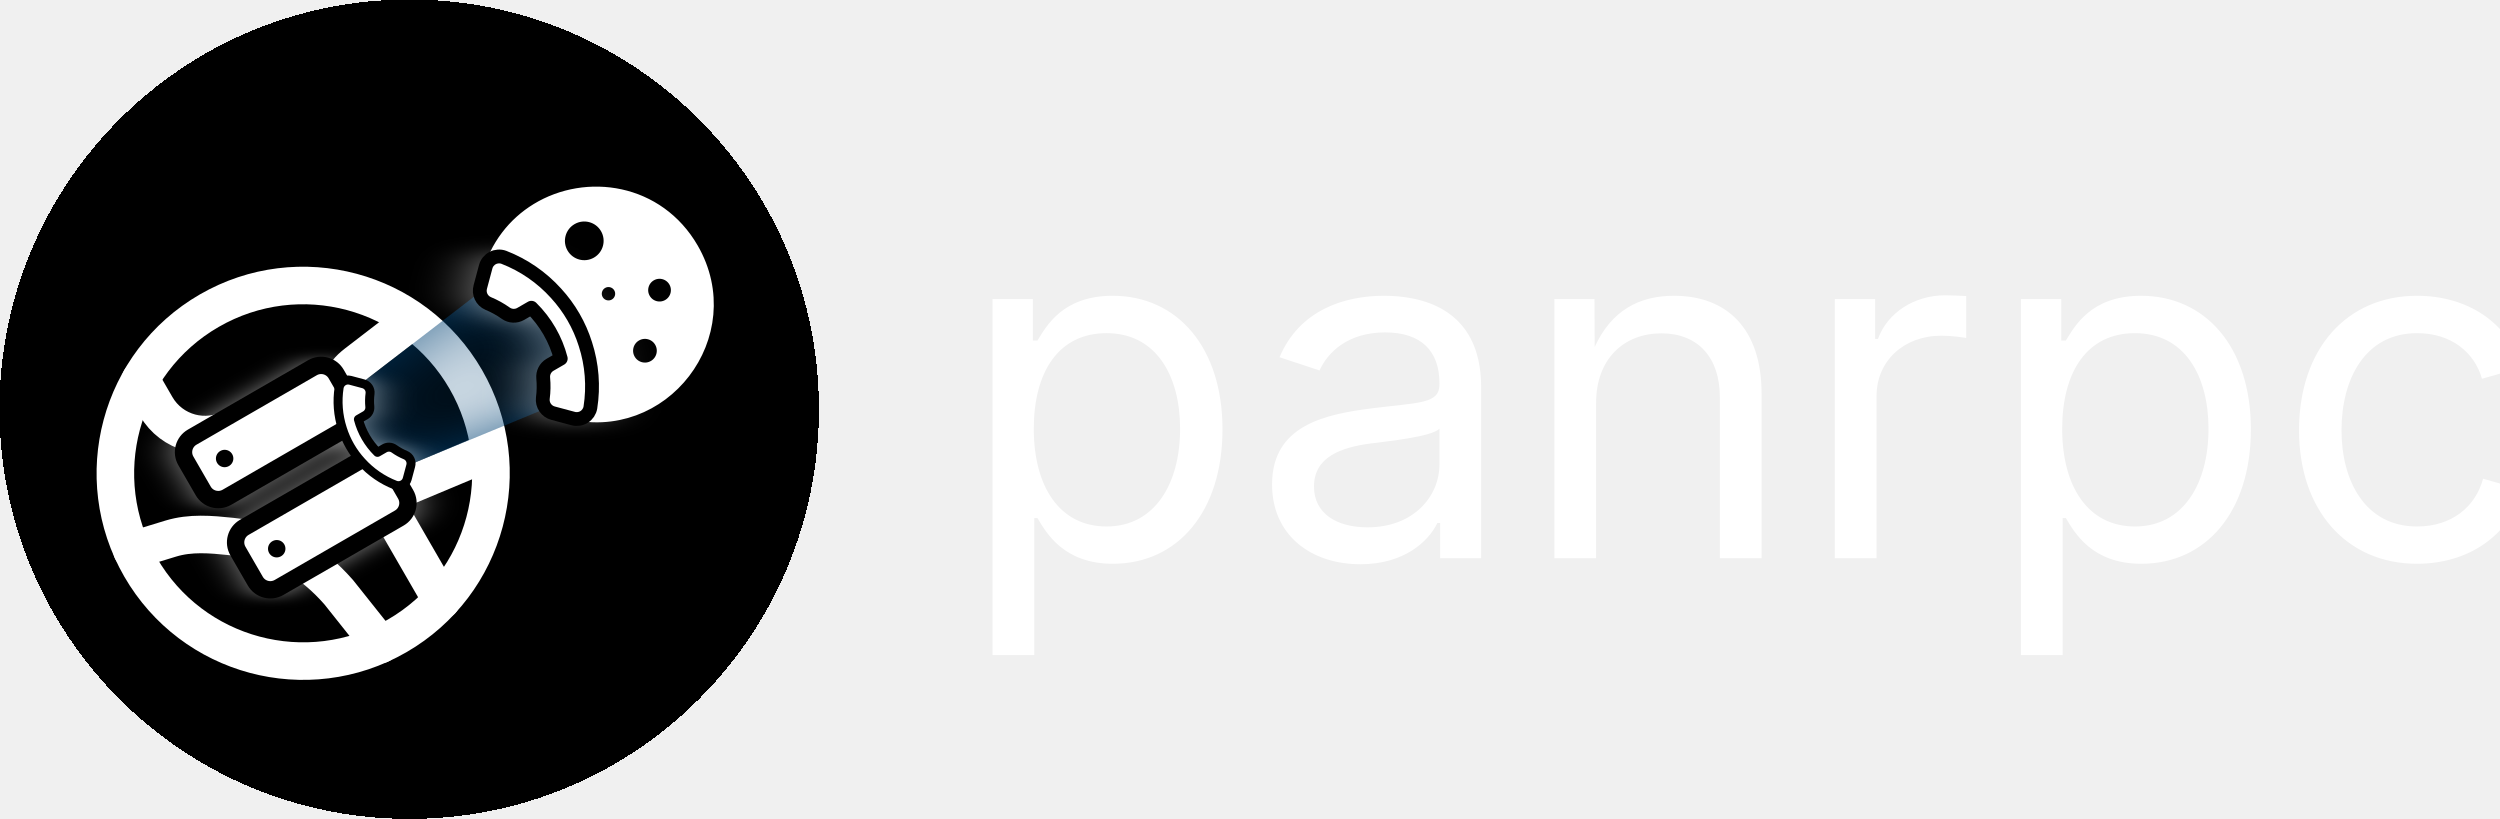
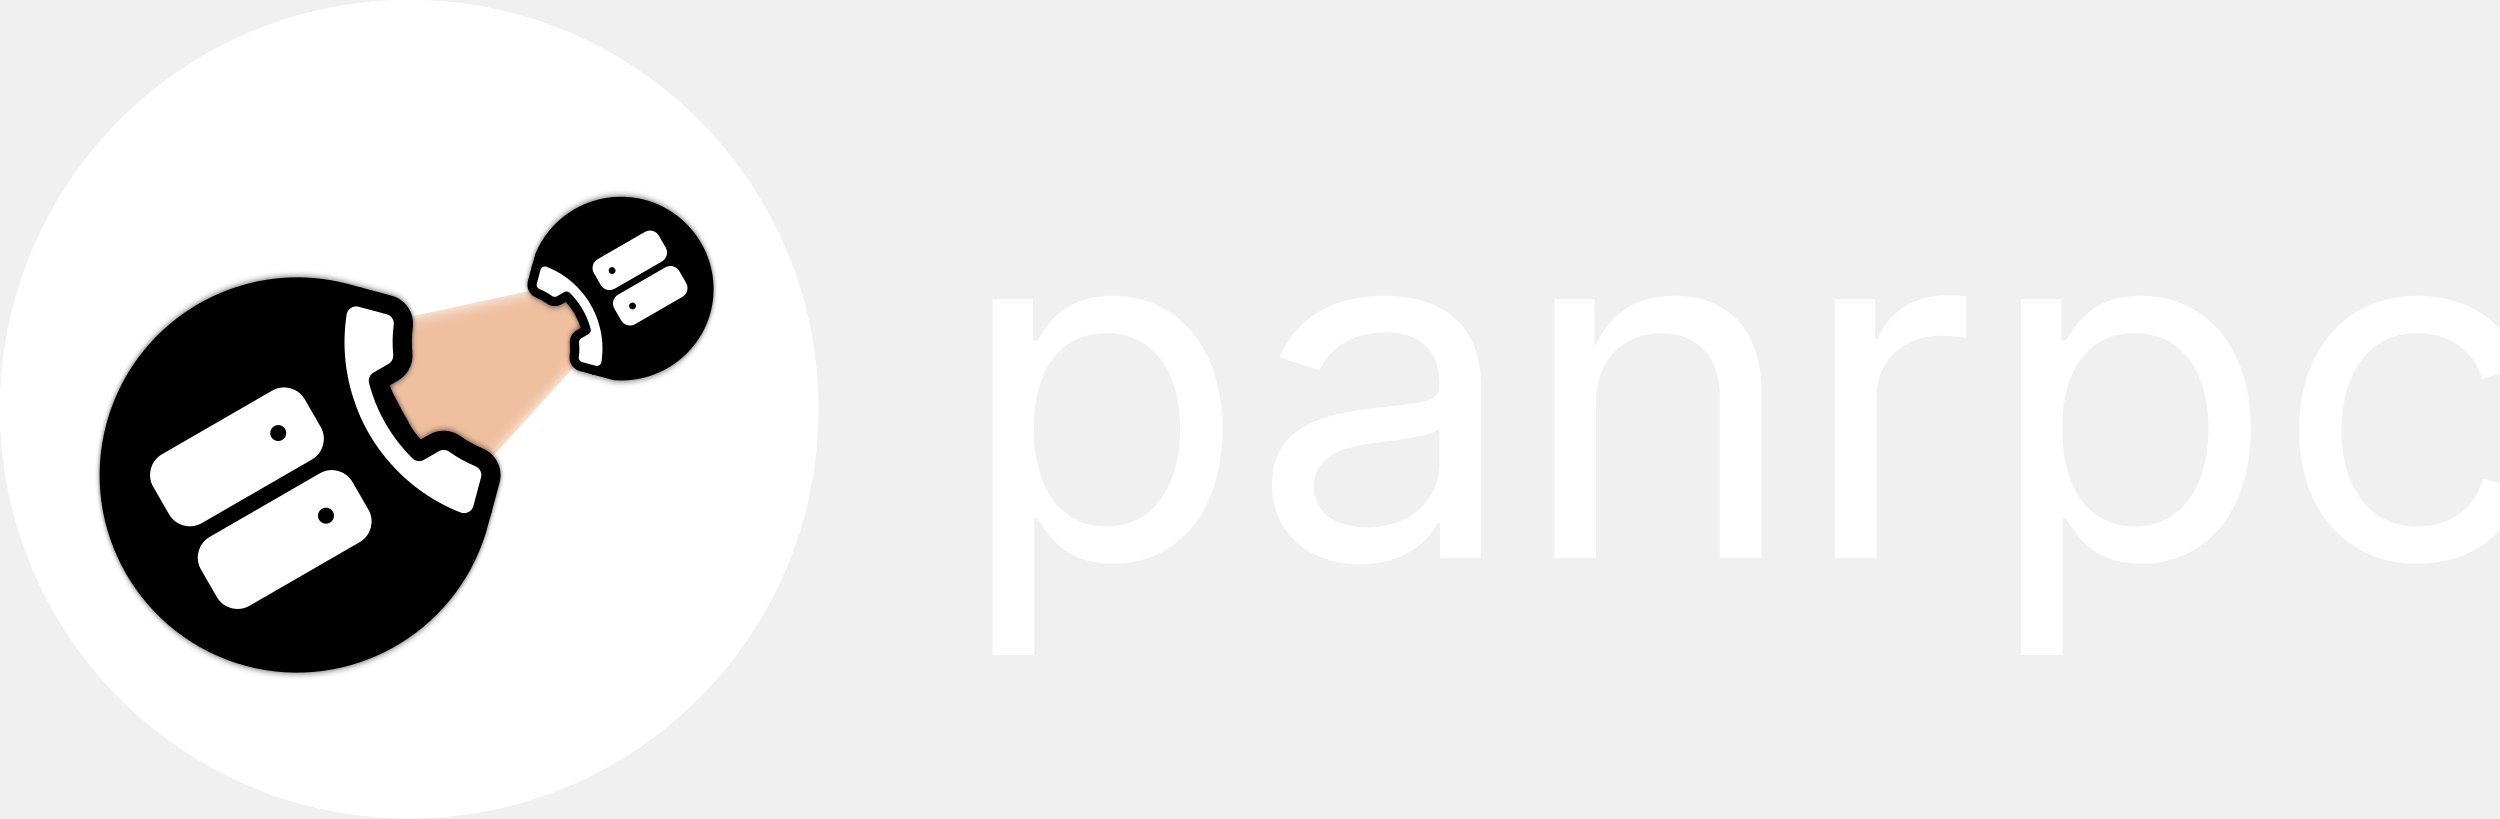
<svg xmlns="http://www.w3.org/2000/svg" width="1563.982" height="512" viewBox="0 0 413.803 135.467" version="1.1" id="svg5" xml:space="preserve">
  <defs id="defs2">
    <filter style="color-interpolation-filters:sRGB" id="filter335" x="0" y="0" width="1" height="1">
      <feColorMatrix values="0.21 0.72 0.072 0 0 0.21 0.72 0.072 0 0 0.21 0.72 0.072 0 0 0 0 0 1 0 " id="feColorMatrix333" />
    </filter>
    <filter style="color-interpolation-filters:sRGB" id="filter335-3" x="0" y="0" width="1" height="1">
      <feColorMatrix values="0.21 0.72 0.072 0 0 0.21 0.72 0.072 0 0 0.21 0.72 0.072 0 0 0 0 0 1 0 " id="feColorMatrix333-6" />
    </filter>
    <filter style="color-interpolation-filters:sRGB" id="filter335-35" x="0" y="0" width="1" height="1">
      <feColorMatrix values="0.21 0.72 0.072 0 0 0.21 0.72 0.072 0 0 0.21 0.72 0.072 0 0 0 0 0 1 0 " id="feColorMatrix333-62" />
    </filter>
    <filter style="color-interpolation-filters:sRGB" id="filter756" x="-0.024" y="-0.024" width="1.049" height="1.049">
      <feFlood flood-opacity="0.729" flood-color="rgb(255,255,255)" result="flood" id="feFlood746" />
      <feComposite in="SourceGraphic" in2="flood" operator="in" result="composite1" id="feComposite748" />
      <feGaussianBlur in="composite1" stdDeviation="1" result="blur" id="feGaussianBlur750" />
      <feOffset dx="0" dy="0" result="offset" id="feOffset752" />
      <feComposite in="SourceGraphic" in2="offset" operator="over" result="composite2" id="feComposite754" />
    </filter>
    <filter style="color-interpolation-filters:sRGB" id="filter335-356" x="0" y="0" width="1" height="1">
      <feColorMatrix values="0.21 0.72 0.072 0 0 0.21 0.72 0.072 0 0 0.21 0.72 0.072 0 0 0 0 0 1 0 " id="feColorMatrix333-2" />
    </filter>
    <filter style="color-interpolation-filters:sRGB" id="filter756-9" x="-0.024" y="-0.024" width="1.049" height="1.049">
      <feFlood flood-opacity="0.729" flood-color="rgb(255,255,255)" result="flood" id="feFlood746-1" />
      <feComposite in="SourceGraphic" in2="flood" operator="in" result="composite1" id="feComposite748-2" />
      <feGaussianBlur in="composite1" stdDeviation="1" result="blur" id="feGaussianBlur750-7" />
      <feOffset dx="0" dy="0" result="offset" id="feOffset752-0" />
      <feComposite in="SourceGraphic" in2="offset" operator="over" result="composite2" id="feComposite754-9" />
    </filter>
    <filter style="color-interpolation-filters:sRGB" id="filter335-3562" x="0" y="0" width="1" height="1">
      <feColorMatrix values="0.21 0.72 0.072 0 0 0.21 0.72 0.072 0 0 0.21 0.72 0.072 0 0 0 0 0 1 0 " id="feColorMatrix333-9" />
    </filter>
    <filter style="color-interpolation-filters:sRGB" id="filter756-1" x="-0.024" y="-0.024" width="1.049" height="1.049">
      <feFlood flood-opacity="0.729" flood-color="rgb(255,255,255)" result="flood" id="feFlood746-2" />
      <feComposite in="SourceGraphic" in2="flood" operator="in" result="composite1" id="feComposite748-7" />
      <feGaussianBlur in="composite1" stdDeviation="1" result="blur" id="feGaussianBlur750-0" />
      <feOffset dx="0" dy="0" result="offset" id="feOffset752-9" />
      <feComposite in="SourceGraphic" in2="offset" operator="over" result="composite2" id="feComposite754-3" />
    </filter>
    <filter style="color-interpolation-filters:sRGB" id="filter335-5" x="0" y="0" width="1" height="1">
      <feColorMatrix values="0.21 0.72 0.072 0 0 0.21 0.72 0.072 0 0 0.21 0.72 0.072 0 0 0 0 0 1 0 " id="feColorMatrix333-629" />
    </filter>
    <filter style="color-interpolation-filters:sRGB" id="filter756-12" x="-0.024" y="-0.024" width="1.049" height="1.049">
      <feFlood flood-opacity="0.729" flood-color="rgb(255,255,255)" result="flood" id="feFlood746-7" />
      <feComposite in="SourceGraphic" in2="flood" operator="in" result="composite1" id="feComposite748-0" />
      <feGaussianBlur in="composite1" stdDeviation="1" result="blur" id="feGaussianBlur750-9" />
      <feOffset dx="0" dy="0" result="offset" id="feOffset752-3" />
      <feComposite in="SourceGraphic" in2="offset" operator="over" result="composite2" id="feComposite754-6" />
    </filter>
    <clipPath clipPathUnits="userSpaceOnUse" id="clipPath1">
      <circle style="fill:#ffffff;fill-opacity:1;stroke-width:0.063;-inkscape-stroke:none;stop-color:#000000" id="ellipse1" cx="103.452" cy="147.108" r="67.733" />
    </clipPath>
    <filter style="color-interpolation-filters:sRGB" id="filter335-35629" x="0" y="0" width="1" height="1">
      <feColorMatrix values="0.21 0.72 0.072 0 0 0.21 0.72 0.072 0 0 0.21 0.72 0.072 0 0 0 0 0 1 0 " id="feColorMatrix333-1" />
    </filter>
    <filter style="color-interpolation-filters:sRGB" id="filter756-2" x="-0.024" y="-0.024" width="1.049" height="1.049">
      <feFlood flood-opacity="0.729" flood-color="rgb(255,255,255)" result="flood" id="feFlood746-70" />
      <feComposite in="SourceGraphic" in2="flood" operator="in" result="composite1" id="feComposite748-9" />
      <feGaussianBlur in="composite1" stdDeviation="1" result="blur" id="feGaussianBlur750-3" />
      <feOffset dx="0" dy="0" result="offset" id="feOffset752-6" />
      <feComposite in="SourceGraphic" in2="offset" operator="over" result="composite2" id="feComposite754-0" />
    </filter>
    <clipPath clipPathUnits="userSpaceOnUse" id="clipPath1-6">
      <circle style="fill:#ffffff;fill-opacity:1;stroke-width:0.063;-inkscape-stroke:none;stop-color:#000000" id="ellipse1-2" cx="103.452" cy="147.108" r="67.733" />
    </clipPath>
    <filter style="color-interpolation-filters:sRGB" id="filter335-356291" x="0" y="0" width="1" height="1">
      <feColorMatrix values="0.21 0.72 0.072 0 0 0.21 0.72 0.072 0 0 0.21 0.72 0.072 0 0 0 0 0 1 0 " id="feColorMatrix333-27" />
    </filter>
    <filter style="color-interpolation-filters:sRGB" id="filter756-0" x="-0.024" y="-0.024" width="1.049" height="1.049">
      <feFlood flood-opacity="0.729" flood-color="rgb(255,255,255)" result="flood" id="feFlood746-9" />
      <feComposite in="SourceGraphic" in2="flood" operator="in" result="composite1" id="feComposite748-3" />
      <feGaussianBlur in="composite1" stdDeviation="1" result="blur" id="feGaussianBlur750-6" />
      <feOffset dx="0" dy="0" result="offset" id="feOffset752-06" />
      <feComposite in="SourceGraphic" in2="offset" operator="over" result="composite2" id="feComposite754-2" />
    </filter>
    <clipPath clipPathUnits="userSpaceOnUse" id="clipPath1-61">
      <circle style="fill:#ffffff;fill-opacity:1;stroke-width:0.063;-inkscape-stroke:none;stop-color:#000000" id="ellipse1-8" cx="103.452" cy="147.108" r="67.733" />
    </clipPath>
    <clipPath clipPathUnits="userSpaceOnUse" id="clipPath1-9">
      <circle style="fill:#ffffff;fill-opacity:1;stroke-width:0.063;-inkscape-stroke:none;stop-color:#000000" id="ellipse1-1" cx="103.452" cy="147.108" r="67.733" />
    </clipPath>
    <filter style="color-interpolation-filters:sRGB" id="filter41" x="-0.215" y="-0.242" width="1.409" height="1.484">
      <feFlood result="flood" in="SourceGraphic" flood-opacity="0.498" flood-color="rgb(0,0,0)" id="feFlood40" />
      <feGaussianBlur result="blur" in="SourceGraphic" stdDeviation="0.8" id="feGaussianBlur40" />
      <feOffset result="offset" in="blur" dx="0" dy="0" id="feOffset40" />
      <feComposite result="comp1" operator="in" in="flood" in2="offset" id="feComposite40" />
      <feComposite result="comp2" operator="over" in="SourceGraphic" in2="comp1" id="feComposite41" />
    </filter>
    <filter style="color-interpolation-filters:sRGB" id="filter43" x="-0.833" y="-0.317" width="2.666" height="1.634">
      <feFlood result="flood" in="SourceGraphic" flood-opacity="0.498" flood-color="rgb(0,0,0)" id="feFlood41" />
      <feGaussianBlur result="blur" in="SourceGraphic" stdDeviation="0.8" id="feGaussianBlur41" />
      <feOffset result="offset" in="blur" dx="0" dy="0" id="feOffset41" />
      <feComposite result="comp1" operator="in" in="flood" in2="offset" id="feComposite42" />
      <feComposite result="comp2" operator="over" in="SourceGraphic" in2="comp1" id="feComposite43" />
    </filter>
    <filter style="color-interpolation-filters:sRGB" id="filter45" x="-0.517" y="-0.462" width="2.034" height="1.924">
      <feFlood result="flood" in="SourceGraphic" flood-opacity="0.498" flood-color="rgb(0,0,0)" id="feFlood43" />
      <feGaussianBlur result="blur" in="SourceGraphic" stdDeviation="0.8" id="feGaussianBlur43" />
      <feOffset result="offset" in="blur" dx="0" dy="0" id="feOffset43" />
      <feComposite result="comp1" operator="in" in="flood" in2="offset" id="feComposite44" />
      <feComposite result="comp2" operator="over" in="SourceGraphic" in2="comp1" id="feComposite45" />
    </filter>
    <filter style="color-interpolation-filters:sRGB" id="filter94" x="-0.432" y="-0.718" width="1.864" height="2.437">
      <feFlood result="flood" in="SourceGraphic" flood-opacity="1" flood-color="rgb(0,0,0)" id="feFlood93" />
      <feGaussianBlur result="blur" in="SourceGraphic" stdDeviation="7" id="feGaussianBlur93" />
      <feOffset result="offset" in="blur" dx="0" dy="0" id="feOffset93" />
      <feComposite result="comp1" operator="out" in="flood" in2="offset" id="feComposite93" />
      <feComposite result="comp2" operator="in" in="SourceGraphic" in2="comp1" id="feComposite94" />
    </filter>
-     <filter style="color-interpolation-filters:sRGB;" id="filter21" x="0" y="0" width="1" height="1">
-       <feColorMatrix values="-1 0 0 0 1 0 -1 0 0 1 0 0 -1 0 1 0.21 0.72 0.07 1 0 " result="color2" id="feColorMatrix21" />
+     <clipPath clipPathUnits="userSpaceOnUse" id="clipPath1-3">
+       <circle style="fill:#ffffff;fill-opacity:1;stroke-width:0.063;-inkscape-stroke:none;stop-color:#000000" id="ellipse1-5" cx="103.452" cy="147.108" r="67.733" />
+     </clipPath>
+     <filter style="color-interpolation-filters:sRGB;" id="filter41-6" x="-0.215" y="-0.242" width="1.409" height="1.484">
+       <feFlood result="flood" in="SourceGraphic" flood-opacity="0.498" flood-color="rgb(0,0,0)" id="feFlood40-2" />
+       <feGaussianBlur result="blur" in="SourceGraphic" stdDeviation="0.8" id="feGaussianBlur40-9" />
+       <feOffset result="offset" in="blur" dx="0" dy="0" id="feOffset40-1" />
+       <feComposite result="comp1" operator="in" in="flood" in2="offset" id="feComposite40-2" />
+       <feComposite result="comp2" operator="over" in="SourceGraphic" in2="comp1" id="feComposite41-7" />
    </filter>
-     <filter style="color-interpolation-filters:sRGB;" id="filter22" x="0" y="0" width="1" height="1">
-       <feColorMatrix values="-1 0 0 0 1 0 -1 0 0 1 0 0 -1 0 1 0.21 0.72 0.07 1 0 " result="color2" id="feColorMatrix22" />
+     <filter style="color-interpolation-filters:sRGB;" id="filter43-0" x="-0.833" y="-0.317" width="2.666" height="1.634">
+       <feFlood result="flood" in="SourceGraphic" flood-opacity="0.498" flood-color="rgb(0,0,0)" id="feFlood41-9" />
+       <feGaussianBlur result="blur" in="SourceGraphic" stdDeviation="0.8" id="feGaussianBlur41-3" />
+       <feOffset result="offset" in="blur" dx="0" dy="0" id="feOffset41-6" />
+       <feComposite result="comp1" operator="in" in="flood" in2="offset" id="feComposite42-0" />
+       <feComposite result="comp2" operator="over" in="SourceGraphic" in2="comp1" id="feComposite43-6" />
    </filter>
-     <filter style="color-interpolation-filters:sRGB;" id="filter23" x="0" y="0" width="1" height="1">
-       <feColorMatrix values="-1 0 0 0 1 0 -1 0 0 1 0 0 -1 0 1 0.21 0.72 0.07 1 0 " result="color2" id="feColorMatrix23" />
+     <filter style="color-interpolation-filters:sRGB;" id="filter45-2" x="-0.517" y="-0.462" width="2.034" height="1.924">
+       <feFlood result="flood" in="SourceGraphic" flood-opacity="0.498" flood-color="rgb(0,0,0)" id="feFlood43-6" />
+       <feGaussianBlur result="blur" in="SourceGraphic" stdDeviation="0.8" id="feGaussianBlur43-1" />
+       <feOffset result="offset" in="blur" dx="0" dy="0" id="feOffset43-8" />
+       <feComposite result="comp1" operator="in" in="flood" in2="offset" id="feComposite44-7" />
+       <feComposite result="comp2" operator="over" in="SourceGraphic" in2="comp1" id="feComposite45-9" />
+     </filter>
+     <filter style="color-interpolation-filters:sRGB;" id="filter94-2" x="-0.432" y="-0.718" width="1.864" height="2.437">
+       <feFlood result="flood" in="SourceGraphic" flood-opacity="1" flood-color="rgb(0,0,0)" id="feFlood93-0" />
+       <feGaussianBlur result="blur" in="SourceGraphic" stdDeviation="7" id="feGaussianBlur93-2" />
+       <feOffset result="offset" in="blur" dx="0" dy="0" id="feOffset93-3" />
+       <feComposite result="comp1" operator="out" in="flood" in2="offset" id="feComposite93-7" />
+       <feComposite result="comp2" operator="in" in="SourceGraphic" in2="comp1" id="feComposite94-5" />
+     </filter>
+     <filter style="color-interpolation-filters:sRGB;" id="filter125" x="-0.073" y="-0.073" width="1.145" height="1.145">
+       <feFlood result="flood" in="SourceGraphic" flood-opacity="1" flood-color="rgb(255,255,255)" id="feFlood124" />
+       <feGaussianBlur result="blur" in="SourceGraphic" stdDeviation="1" id="feGaussianBlur124" />
+       <feOffset result="offset" in="blur" dx="0" dy="0" id="feOffset124" />
+       <feComposite result="comp1" operator="out" in="flood" in2="offset" id="feComposite124" />
+       <feComposite result="comp2" operator="atop" in="comp1" in2="SourceGraphic" id="feComposite125" />
+     </filter>
+     <filter style="color-interpolation-filters:sRGB;" id="filter227" x="-0.014" y="-0.014" width="1.027" height="1.027">
+       <feFlood result="flood" in="SourceGraphic" flood-opacity="0.675" flood-color="rgb(0,0,0)" id="feFlood226" />
+       <feGaussianBlur result="blur" in="SourceGraphic" stdDeviation="0.5" id="feGaussianBlur226" />
+       <feOffset result="offset" in="blur" dx="0" dy="0" id="feOffset226" />
+       <feComposite result="comp1" operator="in" in="offset" in2="flood" id="feComposite226" />
+       <feComposite result="comp2" operator="over" in="SourceGraphic" in2="comp1" id="feComposite227" />
+     </filter>
+     <filter style="color-interpolation-filters:sRGB;" id="filter1" x="0" y="0" width="1" height="1">
+       <feColorMatrix values="-1 0 0 0 1 0 -1 0 0 1 0 0 -1 0 1 0.21 0.72 0.07 1 0 " result="color2" id="feColorMatrix1" />
    </filter>
  </defs>
  <g id="layer1" transform="translate(-35.71876,-79.37499)">
-     <text xml:space="preserve" style="font-size:78.571px;font-family:Overpass;-inkscape-font-specification:Overpass;fill:#000000;stroke-width:0.027;-inkscape-stroke:none;stop-color:#000000;filter:url(#filter23)" x="193.942" y="171.77" id="text452">
+     <text xml:space="preserve" style="font-size:78.571px;font-family:Overpass;-inkscape-font-specification:Overpass;fill:#000000;stroke-width:0.027;-inkscape-stroke:none;stop-color:#000000;filter:url(#filter1)" x="193.942" y="171.77" id="text452">
      <tspan id="tspan450" style="font-style:normal;font-variant:normal;font-weight:normal;font-stretch:normal;font-family:Inter;-inkscape-font-specification:Inter;fill:#000000;stroke-width:0.027" x="193.942" y="171.77">panrpc</tspan>
    </text>
-     <ellipse style="fill:#ffffff;fill-opacity:1;stroke-width:0.063;-inkscape-stroke:none;stop-color:#000000;filter:url(#filter22)" id="path15885" cx="103.452" cy="147.108" rx="67.733" ry="67.733" />
-     <g id="layer1-2" transform="translate(0,-2.2888184e-5)" style="filter:url(#filter21)">
-       <circle style="opacity:1;fill:#ffffff;fill-opacity:1;stroke:#ffffff;stroke-width:0;stroke-dasharray:none;stroke-opacity:1" id="path118" cx="103.452" cy="147.108" r="67.733" />
-       <g id="g164" transform="matrix(0.9980693,0,0,0.9980693,-1.400525,0.8362008)">
-         <path d="m 109.109,141.343 -4.513,-0.576 c -1.119,-0.143 -1.178,0.585 -1.178,1.713 v 4.635" id="path1" style="fill:none;stroke:#000000;stroke-width:2.042;stroke-linecap:round;stroke-linejoin:round" transform="matrix(2.641659,-1.525162,1.525162,2.641659,-387.153,-52.65571)" />
-         <path d="m 95.25,128.533 v 1.695 c 0,1.692 1.371,3.063 3.063,3.063 v 0 c 1.128,0 2.042,0.914 2.042,2.042 v 0 c 0,1.123 2.55,-0.824 1.434,-0.704 l -1.562,0.168 c -1.121,0.12 -4.565,-2.222 4.212,0.536 v 0 c 0,-1.123 0.321,-1.544 1.434,-1.691 l 3.697,-0.489" id="path2" style="fill:none;stroke:#000000;stroke-width:2.042;stroke-linecap:round;stroke-linejoin:round" transform="matrix(2.641659,-1.525162,1.525162,2.641659,-387.153,-52.65571)" />
-         <path d="m 99.334,147.533 -0.539,-3.602 c -0.438,-2.171 -1.379,-3.963 -3.545,-5.536 -0.913,-0.663 -1.81,-1.293 -2.908,-1.547 l -2.145,-0.495" id="path3" style="fill:none;stroke:#000000;stroke-width:2.042;stroke-linecap:round;stroke-linejoin:round" transform="matrix(2.641659,-1.525162,1.525162,2.641659,-387.153,-52.65571)" />
-         <circle cx="-2.842" cy="179.86" r="31.143" id="circle3" style="fill:none;stroke:#000000;stroke-width:6.229;stroke-linecap:round;stroke-linejoin:round" transform="rotate(-30)" />
-         <path id="path45" style="fill:#ffbf8d;fill-opacity:0.754;stroke:#ffffff;stroke-width:0;stroke-dasharray:none;stroke-opacity:1;filter:url(#filter94)" d="m 126.377,135.149 -31.501,4.175 -2.782,7.52 2.782,7.52 31.501,4.175 4.591,-11.695 z" transform="rotate(-30,103.2774,140.9735)" />
-         <path id="path1-6" style="fill:#000000;stroke:#000000;stroke-width:3.905;stroke-linecap:round;stroke-linejoin:round" d="m 126.698,114.208 c -3.565,2.179 -6.42,5.69 -7.686,10.416 12.162,7.022 26.777,13.24 12.427,21.524 15.125,4.053 27.596,-12.204 19.768,-25.763 -5.382,-9.322 -16.665,-10.972 -24.509,-6.178 z m 4.809,-0.044 a 5.161,5.161 0 0 1 7.05,1.889 5.161,5.161 0 0 1 -1.889,7.05 5.161,5.161 0 0 1 -7.05,-1.889 5.161,5.161 0 0 1 1.889,-7.05 z m 5.065,10.591 a 3.06,3.06 0 0 1 4.18,1.12 3.06,3.06 0 0 1 -1.12,4.18 3.06,3.06 0 0 1 -4.18,-1.12 3.06,3.06 0 0 1 1.12,-4.18 z m 8.08,-1.266 a 3.835,3.835 0 0 1 5.239,1.404 3.835,3.835 0 0 1 -1.404,5.239 3.835,3.835 0 0 1 -5.239,-1.404 3.835,3.835 0 0 1 1.403,-5.239 z m -2.462,9.975 a 3.918,3.918 0 0 1 5.352,1.434 3.918,3.918 0 0 1 -1.434,5.352 3.918,3.918 0 0 1 -5.352,-1.434 3.918,3.918 0 0 1 1.434,-5.352 z" />
-         <path d="m 111.034,159.579 0.55,-0.55 a 0.518,0.518 0 0 1 0.766,0.033 5.127,5.127 0 0 1 1.019,2.143 5.052,5.052 0 0 1 0,2.198 5.127,5.127 0 0 1 -1.026,2.151 0.518,0.518 0 0 1 -0.764,0.035 l -0.55,-0.55 a 0.518,0.518 0 0 1 -0.051,-0.681 3.327,3.327 0 0 0 0.387,-0.643 0.518,0.518 0 0 1 0.469,-0.304 h 0.465 a 4.145,4.145 0 0 0 0,-2.198 h -0.465 a 0.518,0.518 0 0 1 -0.469,-0.304 3.327,3.327 0 0 0 -0.387,-0.643 0.518,0.518 0 0 1 0.057,-0.687 z" id="path18" style="fill:#000000;fill-opacity:1;stroke:#ffffff;stroke-width:0.518;stroke-linecap:round;stroke-linejoin:round;stroke-opacity:1;filter:url(#filter43)" transform="matrix(3.835822,-2.214613,2.214613,3.835822,-662.4656,-239.9572)" />
-         <g id="g20" transform="matrix(2.493314,-1.439515,1.439515,2.493314,-336.4311,-135.7323)" style="filter:url(#filter41)">
-           <g id="g17" transform="translate(2.157018,0.1368874)" />
-           <g id="g21" transform="translate(-3.468976,-0.931388)">
-             <rect width="10" height="4" x="74.615" y="157.66" rx="1" ry="1" id="rect1" style="fill:#000000;stroke:#ffffff;stroke-width:1;stroke-linecap:round;stroke-linejoin:round;stroke-opacity:1" />
-             <rect width="10" height="4" x="74.615" y="163.661" rx="1" ry="1" id="rect2" style="fill:#000000;stroke:#ffffff;stroke-width:1;stroke-linecap:round;stroke-linejoin:round;stroke-opacity:1" />
-             <line x1="76.615" x2="76.62" y1="159.66" y2="159.66" id="line2" style="fill:#ffffff;stroke:#ffffff;stroke-width:1;stroke-linecap:round;stroke-linejoin:round;stroke-opacity:1" />
-             <line x1="76.615" x2="76.62" y1="165.661" y2="165.661" id="line2-5" style="fill:#ffffff;stroke:#ffffff;stroke-width:1;stroke-linecap:round;stroke-linejoin:round;stroke-opacity:1" />
-             <g style="fill:#000000;fill-opacity:1;stroke:#ffffff;stroke-width:2;stroke-linecap:round;stroke-linejoin:round;stroke-opacity:1" id="g3" transform="matrix(0.1831997,0.1831997,-0.1831997,0.1831997,84.75371,158.2602)">
-               <path d="m 22,16.92 v 3 a 2,2 0 0 1 -2.18,2 19.79,19.79 0 0 1 -8.63,-3.07 19.5,19.5 0 0 1 -6,-6 A 19.79,19.79 0 0 1 2.12,4.18 2,2 0 0 1 4.11,2 h 3 a 2,2 0 0 1 2,1.72 12.84,12.84 0 0 0 0.7,2.81 2,2 0 0 1 -0.45,2.11 L 8.09,9.91 a 16,16 0 0 0 6,6 l 1.27,-1.27 a 2,2 0 0 1 2.11,-0.45 12.84,12.84 0 0 0 2.81,0.7 2,2 0 0 1 1.72,2.03 z" id="path1-3" style="fill:#000000;fill-opacity:1;stroke:#ffffff;stroke-opacity:1" />
-             </g>
+     <ellipse style="fill:#ffffff;fill-opacity:1;stroke-width:0.063;-inkscape-stroke:none;stop-color:#000000" id="path15885" cx="103.452" cy="147.108" rx="67.733" ry="67.733" />
+     <g id="layer1-9" transform="translate(-2.5878908e-7,-1.9253357e-5)">
+       <circle style="opacity:1;fill:#ffffff;fill-opacity:1;stroke:#ffffff;stroke-width:0;stroke-dasharray:none;stroke-opacity:1" id="path118-2" cx="103.452" cy="147.108" r="67.733" />
+       <path id="path22" style="fill:#efbf9f;fill-opacity:1;stroke:none;stroke-width:0;stroke-opacity:1;filter:url(#filter125)" d="m 120.422,129.522 -1.66,2.009 -20.338,10.446 -1.943,9.026 4.334,7.217 7.216,4.334 9.026,-1.943 10.446,-20.338 2.008,-1.66 -0.862,-8.226 v -5e-4 z" transform="matrix(1.059715,0.2839498,-0.2839498,1.059715,36.54473,-45.95531)" />
+       <g id="g164-2" transform="matrix(1.009845,0.2705872,-0.2705872,1.009845,34.62618,-27.64601)" style="filter:url(#filter227)">
+         <g id="g23" transform="matrix(1.049384,0,0,1.049384,-2.760115,-17.39123)">
+           <path id="path12" style="stroke:#ffffff;stroke-width:0" d="m 83.269,139.276 c -12.864,3.31 -22.37,14.987 -22.37,28.885 -2e-6,16.471 13.352,29.823 29.823,29.823 15.999,-0.042 29.115,-12.701 29.724,-28.688 l 0.039,-3.599 -1.685,2.436 c -4.367,-3.146 -8.757,-6.875 -12.896,-10.963 -5.873,-5.832 -10.971,-12.135 -14.697,-18.132 l 2.081,-0.7 -2.522,9.6e-4 -0.043,-0.001 c -2.574,0 -5.071,0.326 -7.453,0.939 z" />
+           <g style="fill:#ffffff;stroke:#ffffff;stroke-width:2;stroke-linecap:round;stroke-linejoin:round;stroke-opacity:1" id="g17-8" transform="matrix(-0.8484958,0.8484958,-0.8484958,-0.8484958,106.6666,172.9601)">
+             <rect width="20" height="8" x="2" y="2" rx="2" ry="2" id="rect1-9" style="fill:#ffffff;stroke:#ffffff;stroke-opacity:1" />
+             <rect width="20" height="8" x="2" y="14" rx="2" ry="2" id="rect2-7" style="fill:#ffffff;fill-opacity:1;stroke:#ffffff;stroke-opacity:1" />
+             <line x1="6" x2="6.01" y1="6" y2="6" id="line2-3" style="fill:#000000;stroke:#000000;stroke-opacity:1" />
+             <line x1="6" x2="6.01" y1="18" y2="18" id="line3" style="fill:#000000;fill-opacity:1;stroke:#000000;stroke-opacity:1" />
+           </g>
+           <g style="fill:#ffffff;stroke:currentColor;stroke-width:2;stroke-linecap:round;stroke-linejoin:round" id="g13" transform="matrix(1.450712,0,0,1.450712,87.1174,136.8866)">
+             <path d="m 22,16.92 v 3 a 2,2 0 0 1 -2.18,2 19.79,19.79 0 0 1 -8.63,-3.07 19.5,19.5 0 0 1 -6,-6 A 19.79,19.79 0 0 1 2.12,4.18 2,2 0 0 1 4.11,2 h 3 a 2,2 0 0 1 2,1.72 12.84,12.84 0 0 0 0.7,2.81 2,2 0 0 1 -0.45,2.11 L 8.09,9.91 a 16,16 0 0 0 6,6 l 1.27,-1.27 a 2,2 0 0 1 2.11,-0.45 12.84,12.84 0 0 0 2.81,0.7 2,2 0 0 1 1.72,2.03 z" id="path1-61" style="fill:#ffffff" />
+           </g>
+         </g>
+         <g id="g22" transform="matrix(1.049384,0,0,1.049384,-2.760115,-17.39122)">
+           <path id="path9" style="stroke:#ffffff;stroke-width:0" d="m 126.602,115.08 a 13.917,14.023 90 0 0 -9.825,11.526 l -0.027,2.331 1.177,-1.221 0.085,-0.135 a 42.245,15.132 44.656 0 1 9.393,8.285 42.245,15.132 44.656 0 1 4.258,4.456 l -0.68,0.186 -1.286,1.467 3.445,-3e-5 a 13.917,14.023 90 0 0 11.444,-13.581 13.917,14.023 90 0 0 -14.023,-13.917 13.917,14.023 90 0 0 -3.96,0.602 z" />
+           <g style="fill:#ffffff;stroke:currentColor;stroke-width:2;stroke-linecap:round;stroke-linejoin:round" id="g15" transform="matrix(-1.450712,0,0,-1.450712,149.8583,159.3328)">
+             <path d="m 22.341,19.621 v 1.443 a 0.962,0.962 0 0 1 -1.049,0.962 9.518,9.518 0 0 1 -4.151,-1.477 9.379,9.379 0 0 1 -2.886,-2.886 9.518,9.518 0 0 1 -1.477,-4.17 0.962,0.962 0 0 1 0.957,-1.049 h 1.443 a 0.962,0.962 0 0 1 0.962,0.827 6.176,6.176 0 0 0 0.337,1.352 0.962,0.962 0 0 1 -0.216,1.015 l -0.611,0.611 a 7.695,7.695 0 0 0 2.886,2.886 l 0.611,-0.611 a 0.962,0.962 0 0 1 1.015,-0.216 6.176,6.176 0 0 0 1.352,0.337 0.962,0.962 0 0 1 0.827,0.976 z" id="path15" style="fill:#ffffff;stroke-width:0.962" />
+           </g>
+           <g style="fill:#ffffff;stroke:#ffffff;stroke-width:2;stroke-linecap:round;stroke-linejoin:round;stroke-opacity:1" id="g20-2" transform="matrix(0.3636311,-0.3636311,0.3636311,0.3636311,124.2383,126.0678)">
+             <rect width="20" height="8" x="2" y="2" rx="2" ry="2" id="rect18" style="fill:#ffffff;stroke:#ffffff;stroke-opacity:1" />
+             <rect width="20" height="8" x="2" y="14" rx="2" ry="2" id="rect19" style="fill:#ffffff;fill-opacity:1;stroke:#ffffff;stroke-opacity:1" />
+             <line x1="6" x2="6.01" y1="6" y2="6" id="line19" style="fill:#000000;fill-opacity:1;stroke:#000000;stroke-opacity:1" />
+             <line x1="6" x2="6.01" y1="18" y2="18" id="line20" style="fill:#000000;stroke:#000000;stroke-opacity:1" />
          </g>
        </g>
      </g>
    </g>
  </g>
</svg>
